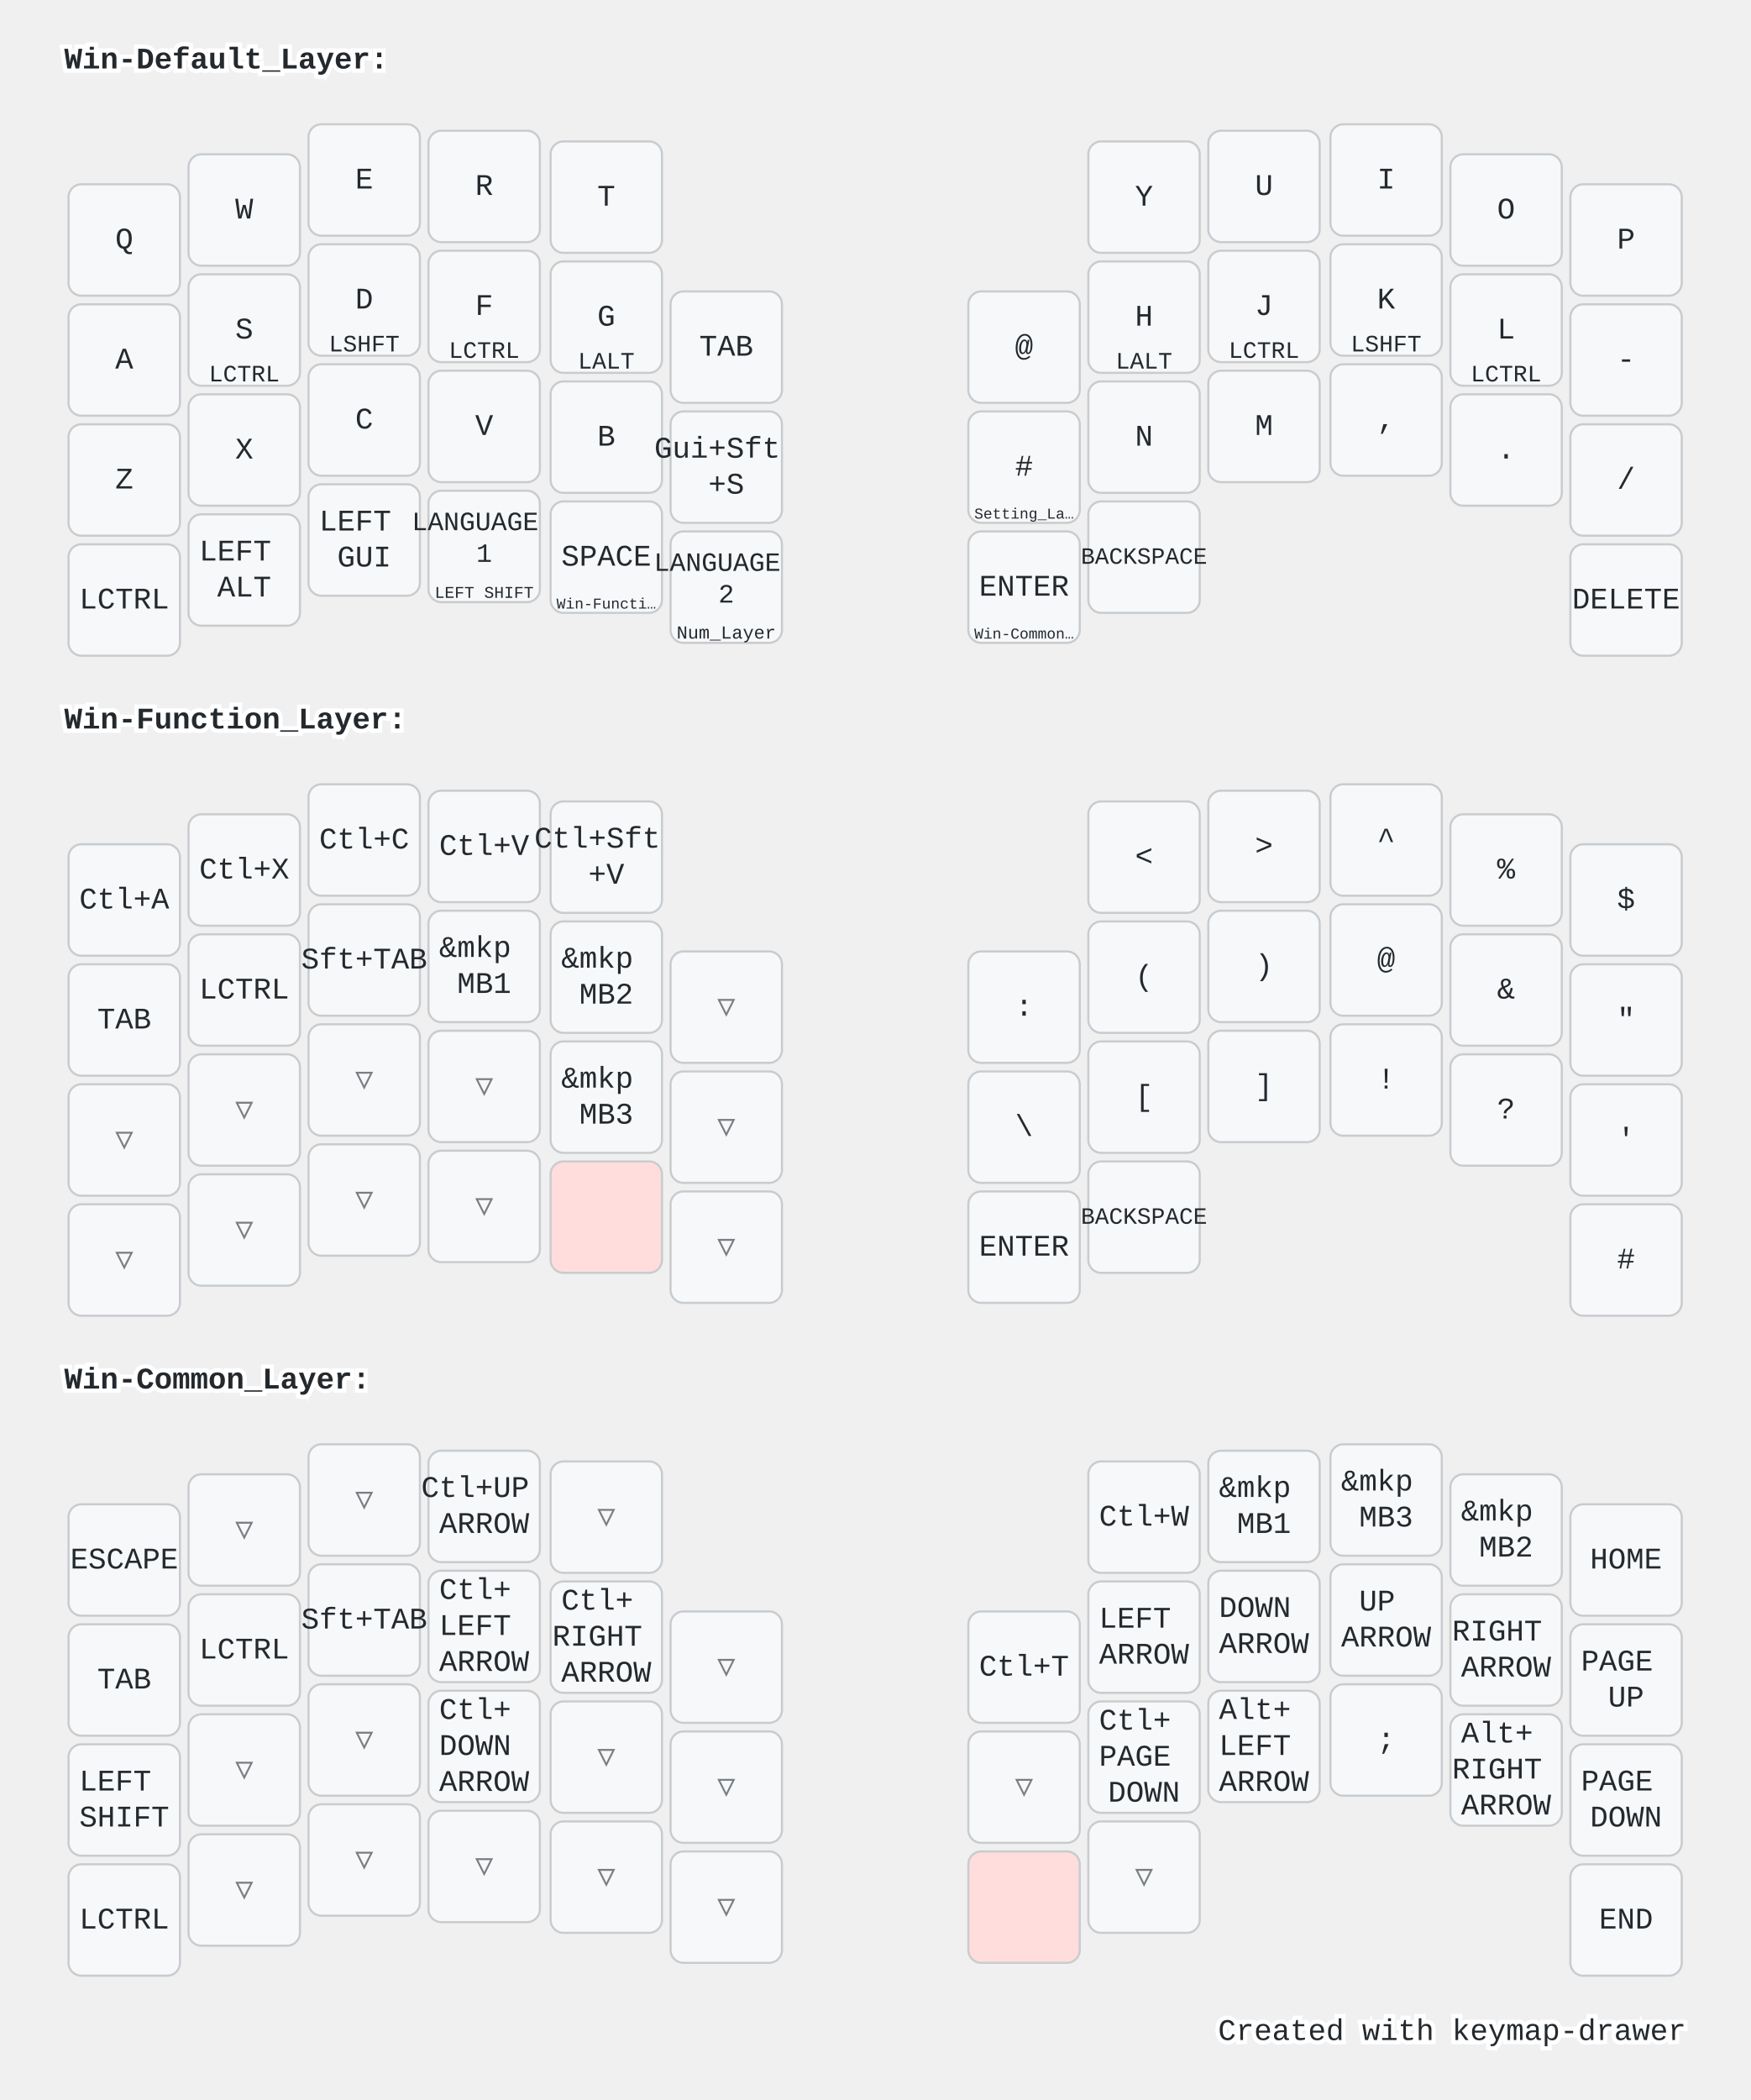
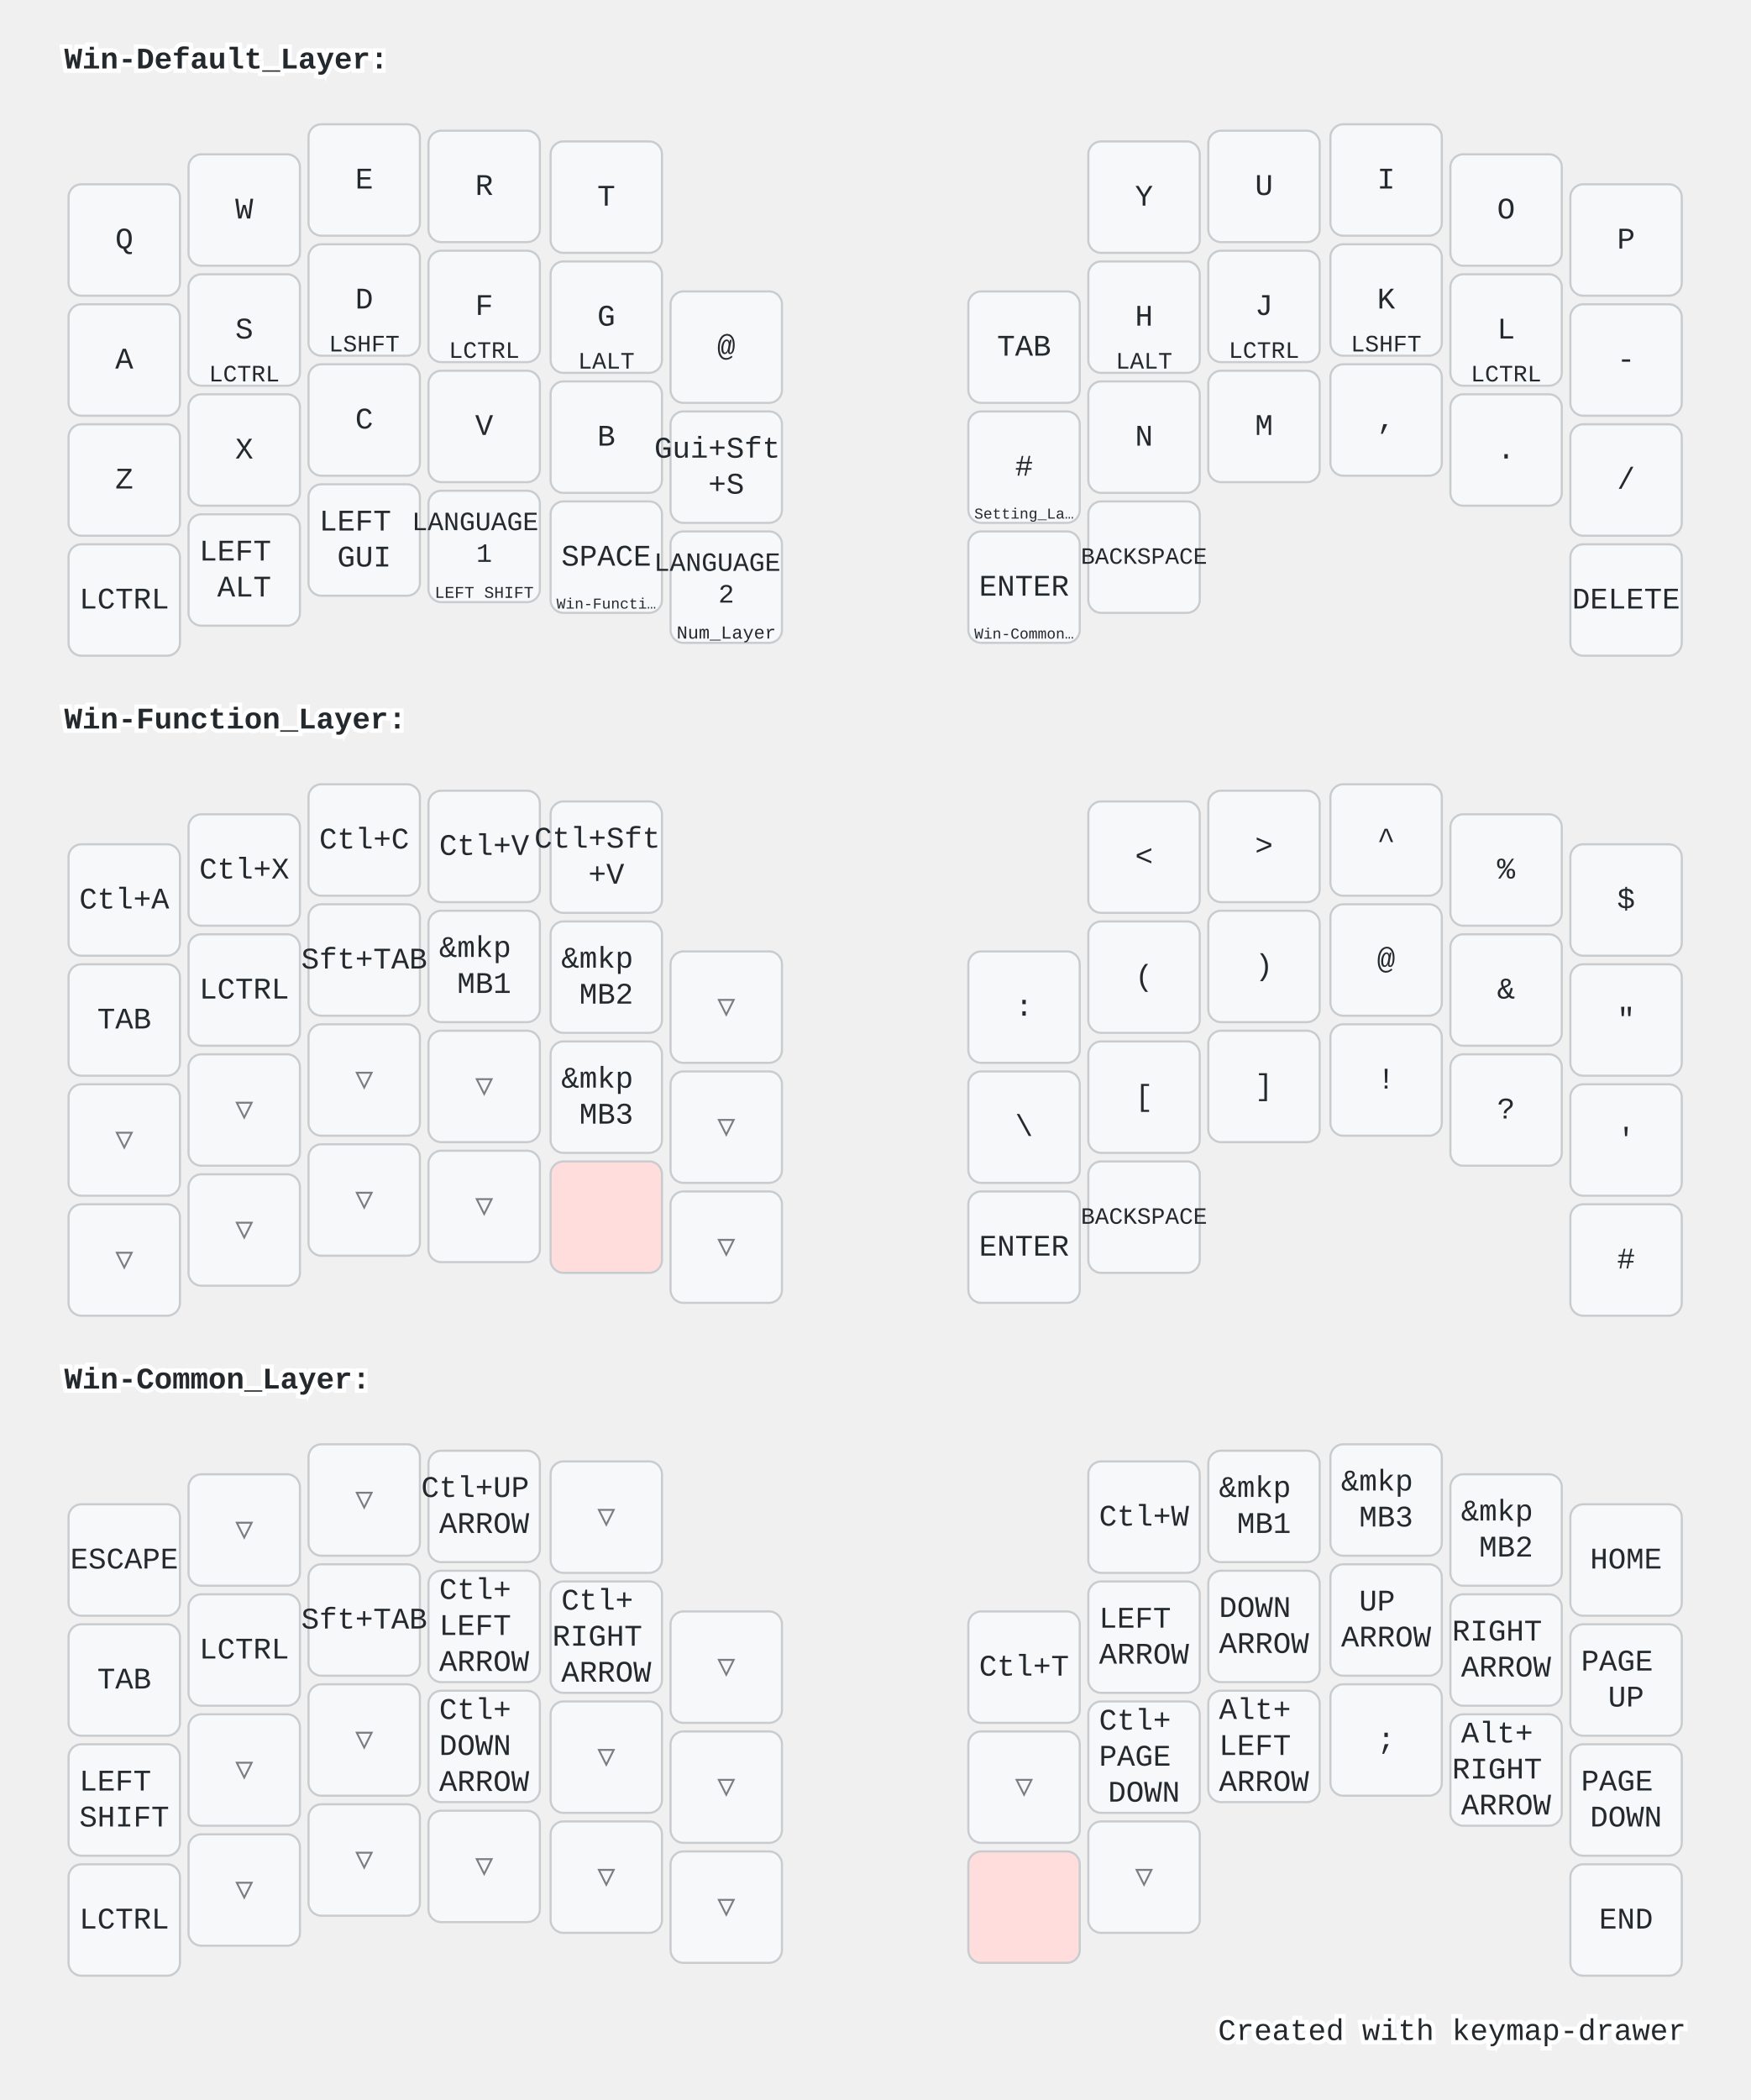
<svg xmlns="http://www.w3.org/2000/svg" width="817" height="980" viewBox="0 0 817 980" class="keymap">
  <style>/* inherit to force styles through use tags */
svg path {
    fill: inherit;
}

/* font and background color specifications */
svg.keymap {
    font-family: SFMono-Regular,Consolas,Liberation Mono,Menlo,monospace;
    font-size: 14px;
    font-kerning: normal;
    text-rendering: optimizeLegibility;
    fill: #24292e;
}

/* default key styling */
rect.key {
    fill: #f6f8fa;
}

rect.key, rect.combo {
    stroke: #c9cccf;
    stroke-width: 1;
}

/* default key side styling, only used is draw_key_sides is set */
rect.side {
    filter: brightness(90%);
}

/* color accent for combo boxes */
rect.combo, rect.combo-separate {
    fill: #cdf;
}

/* color accent for held keys */
rect.held, rect.combo.held {
    fill: #fdd;
}

/* color accent for ghost (optional) keys */
rect.ghost, rect.combo.ghost {
    stroke-dasharray: 4, 4;
    stroke-width: 2;
}

text {
    text-anchor: middle;
    dominant-baseline: middle;
}

/* styling for layer labels */
text.label {
    font-weight: bold;
    text-anchor: start;
    stroke: white;
    stroke-width: 4;
    paint-order: stroke;
}

/* styling for optional footer */
text.footer {
    text-anchor: end;
    dominant-baseline: auto;
    stroke: white;
    stroke-width: 4;
    paint-order: stroke;
}

/* styling for combo tap, and key non-tap label text */
text.combo, text.hold, text.shifted, text.left, text.right, text.tl, text.tr, text.bl, text.br {
    font-size: 11px;
}

text.hold, text.bl, text.br {
    text-anchor: middle;
    dominant-baseline: auto;
}

text.shifted, text.tl, text.tr {
    text-anchor: middle;
    dominant-baseline: hanging;
}

text.left, text.tl, text.bl {
    text-anchor: start;
}

text.right, text.tr, text.br {
    text-anchor: end;
}

text.layer-activator {
    text-decoration: underline;
}

/* styling for hold/shifted label text in combo box */
text.combo.hold, text.combo.shifted, text.combo.left, text.combo.right {
    font-size: 8px;
}

/* lighter symbol for transparent keys */
text.trans {
    fill: #7b7e81;
}

/* styling for combo dendrons */
path.combo {
    stroke-width: 1;
    stroke: gray;
    fill: none;
}

/* Start Tabler Icons Cleanup */
/* cannot use height/width with glyphs */
.icon-tabler &gt; path {
    fill: inherit;
    stroke: inherit;
    stroke-width: 2;
}
/* hide tabler's default box */
.icon-tabler &gt; path[stroke="none"][fill="none"] {
    visibility: hidden;
}
/* End Tabler Icons Cleanup */

@media (prefers-color-scheme: dark) {
svg.keymap { fill: #d1d6db; }
rect.key { fill: #3f4750; }
rect.key, rect.combo { stroke: #60666c; }
rect.combo, rect.combo-separate { fill: #1f3d7a; }
rect.held, rect.combo.held { fill: #854747; }
text.label, text.footer { stroke: black; }
text.trans { fill: #7e8184; }
path.combo { stroke: #7f7f7f; }

}</style>
  <g transform="translate(30, 0)" class="layer-Win-Default_Layer">
    <text x="0" y="28" class="label" id="Win-Default_Layer">Win-Default_Layer:</text>
    <g transform="translate(0, 56)">
      <g transform="translate(28, 56)" class="key keypos-0">
        <rect rx="6" ry="6" x="-26" y="-26" width="52" height="52" class="key" />
        <text x="0" y="0" class="key tap">Q</text>
      </g>
      <g transform="translate(84, 42)" class="key keypos-1">
        <rect rx="6" ry="6" x="-26" y="-26" width="52" height="52" class="key" />
        <text x="0" y="0" class="key tap">W</text>
      </g>
      <g transform="translate(140, 28)" class="key keypos-2">
        <rect rx="6" ry="6" x="-26" y="-26" width="52" height="52" class="key" />
        <text x="0" y="0" class="key tap">E</text>
      </g>
      <g transform="translate(196, 31)" class="key keypos-3">
        <rect rx="6" ry="6" x="-26" y="-26" width="52" height="52" class="key" />
        <text x="0" y="0" class="key tap">R</text>
      </g>
      <g transform="translate(253, 36)" class="key keypos-4">
        <rect rx="6" ry="6" x="-26" y="-26" width="52" height="52" class="key" />
        <text x="0" y="0" class="key tap">T</text>
      </g>
      <g transform="translate(504, 36)" class="key keypos-5">
        <rect rx="6" ry="6" x="-26" y="-26" width="52" height="52" class="key" />
        <text x="0" y="0" class="key tap">Y</text>
      </g>
      <g transform="translate(560, 31)" class="key keypos-6">
        <rect rx="6" ry="6" x="-26" y="-26" width="52" height="52" class="key" />
        <text x="0" y="0" class="key tap">U</text>
      </g>
      <g transform="translate(617, 28)" class="key keypos-7">
        <rect rx="6" ry="6" x="-26" y="-26" width="52" height="52" class="key" />
        <text x="0" y="0" class="key tap">I</text>
      </g>
      <g transform="translate(673, 42)" class="key keypos-8">
        <rect rx="6" ry="6" x="-26" y="-26" width="52" height="52" class="key" />
        <text x="0" y="0" class="key tap">O</text>
      </g>
      <g transform="translate(729, 56)" class="key keypos-9">
        <rect rx="6" ry="6" x="-26" y="-26" width="52" height="52" class="key" />
        <text x="0" y="0" class="key tap">P</text>
      </g>
      <g transform="translate(28, 112)" class="key keypos-10">
        <rect rx="6" ry="6" x="-26" y="-26" width="52" height="52" class="key" />
        <text x="0" y="0" class="key tap">A</text>
      </g>
      <g transform="translate(84, 98)" class="key keypos-11">
        <rect rx="6" ry="6" x="-26" y="-26" width="52" height="52" class="key" />
        <text x="0" y="0" class="key tap">S</text>
        <text x="0" y="24" class="key hold">LCTRL</text>
      </g>
      <g transform="translate(140, 84)" class="key keypos-12">
        <rect rx="6" ry="6" x="-26" y="-26" width="52" height="52" class="key" />
        <text x="0" y="0" class="key tap">D</text>
        <text x="0" y="24" class="key hold">LSHFT</text>
      </g>
      <g transform="translate(196, 87)" class="key keypos-13">
        <rect rx="6" ry="6" x="-26" y="-26" width="52" height="52" class="key" />
        <text x="0" y="0" class="key tap">F</text>
        <text x="0" y="24" class="key hold">LCTRL</text>
      </g>
      <g transform="translate(253, 92)" class="key keypos-14">
        <rect rx="6" ry="6" x="-26" y="-26" width="52" height="52" class="key" />
        <text x="0" y="0" class="key tap">G</text>
        <text x="0" y="24" class="key hold">LALT</text>
      </g>
      <g transform="translate(309, 106)" class="key keypos-15">
        <rect rx="6" ry="6" x="-26" y="-26" width="52" height="52" class="key" />
+         <text x="0" y="0" class="key tap">@</text>
+       </g>
+       <g transform="translate(448, 106)" class="key keypos-16">
+         <rect rx="6" ry="6" x="-26" y="-26" width="52" height="52" class="key" />
        <text x="0" y="0" class="key tap">TAB</text>
-       </g>
-       <g transform="translate(448, 106)" class="key keypos-16">
-         <rect rx="6" ry="6" x="-26" y="-26" width="52" height="52" class="key" />
-         <text x="0" y="0" class="key tap">@</text>
      </g>
      <g transform="translate(504, 92)" class="key keypos-17">
        <rect rx="6" ry="6" x="-26" y="-26" width="52" height="52" class="key" />
        <text x="0" y="0" class="key tap">H</text>
        <text x="0" y="24" class="key hold">LALT</text>
      </g>
      <g transform="translate(560, 87)" class="key keypos-18">
        <rect rx="6" ry="6" x="-26" y="-26" width="52" height="52" class="key" />
        <text x="0" y="0" class="key tap">J</text>
        <text x="0" y="24" class="key hold">LCTRL</text>
      </g>
      <g transform="translate(617, 84)" class="key keypos-19">
        <rect rx="6" ry="6" x="-26" y="-26" width="52" height="52" class="key" />
        <text x="0" y="0" class="key tap">K</text>
        <text x="0" y="24" class="key hold">LSHFT</text>
      </g>
      <g transform="translate(673, 98)" class="key keypos-20">
        <rect rx="6" ry="6" x="-26" y="-26" width="52" height="52" class="key" />
        <text x="0" y="0" class="key tap">L</text>
        <text x="0" y="24" class="key hold">LCTRL</text>
      </g>
      <g transform="translate(729, 112)" class="key keypos-21">
        <rect rx="6" ry="6" x="-26" y="-26" width="52" height="52" class="key" />
        <text x="0" y="0" class="key tap">-</text>
      </g>
      <g transform="translate(28, 168)" class="key keypos-22">
        <rect rx="6" ry="6" x="-26" y="-26" width="52" height="52" class="key" />
        <text x="0" y="0" class="key tap">Z</text>
      </g>
      <g transform="translate(84, 154)" class="key keypos-23">
        <rect rx="6" ry="6" x="-26" y="-26" width="52" height="52" class="key" />
        <text x="0" y="0" class="key tap">X</text>
      </g>
      <g transform="translate(140, 140)" class="key keypos-24">
        <rect rx="6" ry="6" x="-26" y="-26" width="52" height="52" class="key" />
        <text x="0" y="0" class="key tap">C</text>
      </g>
      <g transform="translate(196, 143)" class="key keypos-25">
        <rect rx="6" ry="6" x="-26" y="-26" width="52" height="52" class="key" />
        <text x="0" y="0" class="key tap">V</text>
      </g>
      <g transform="translate(253, 148)" class="key keypos-26">
        <rect rx="6" ry="6" x="-26" y="-26" width="52" height="52" class="key" />
        <text x="0" y="0" class="key tap">B</text>
      </g>
      <g transform="translate(309, 162)" class="key keypos-27">
        <rect rx="6" ry="6" x="-26" y="-26" width="52" height="52" class="key" />
        <text x="0" y="0" class="key tap">
          <tspan x="0" dy="-0.6em">Gui+Sft</tspan>
          <tspan x="0" dy="1.2em">+S</tspan>
        </text>
      </g>
      <g transform="translate(448, 162)" class="key keypos-28">
        <rect rx="6" ry="6" x="-26" y="-26" width="52" height="52" class="key" />
        <text x="0" y="0" class="key tap">#</text>
        <text x="0" y="24" class="key hold">
          <tspan style="font-size: 64%">Setting_La…</tspan>
        </text>
      </g>
      <g transform="translate(504, 148)" class="key keypos-29">
        <rect rx="6" ry="6" x="-26" y="-26" width="52" height="52" class="key" />
        <text x="0" y="0" class="key tap">N</text>
      </g>
      <g transform="translate(560, 143)" class="key keypos-30">
        <rect rx="6" ry="6" x="-26" y="-26" width="52" height="52" class="key" />
        <text x="0" y="0" class="key tap">M</text>
      </g>
      <g transform="translate(617, 140)" class="key keypos-31">
        <rect rx="6" ry="6" x="-26" y="-26" width="52" height="52" class="key" />
        <text x="0" y="0" class="key tap">,</text>
      </g>
      <g transform="translate(673, 154)" class="key keypos-32">
        <rect rx="6" ry="6" x="-26" y="-26" width="52" height="52" class="key" />
        <text x="0" y="0" class="key tap">.</text>
      </g>
      <g transform="translate(729, 168)" class="key keypos-33">
        <rect rx="6" ry="6" x="-26" y="-26" width="52" height="52" class="key" />
        <text x="0" y="0" class="key tap">/</text>
      </g>
      <g transform="translate(28, 224)" class="key keypos-34">
        <rect rx="6" ry="6" x="-26" y="-26" width="52" height="52" class="key" />
        <text x="0" y="0" class="key tap">LCTRL</text>
      </g>
      <g transform="translate(84, 210)" class="key keypos-35">
        <rect rx="6" ry="6" x="-26" y="-26" width="52" height="52" class="key" />
        <text x="0" y="0" class="key tap">
          <tspan x="0" dy="-0.6em">LEFT</tspan>
          <tspan x="0" dy="1.2em">ALT</tspan>
        </text>
      </g>
      <g transform="translate(140, 196)" class="key keypos-36">
        <rect rx="6" ry="6" x="-26" y="-26" width="52" height="52" class="key" />
        <text x="0" y="0" class="key tap">
          <tspan x="0" dy="-0.6em">LEFT</tspan>
          <tspan x="0" dy="1.2em">GUI</tspan>
        </text>
      </g>
      <g transform="translate(196, 199)" class="key keypos-37">
        <rect rx="6" ry="6" x="-26" y="-26" width="52" height="52" class="key" />
        <text x="0" y="0" class="key tap">
          <tspan x="0" dy="-0.9em" style="font-size: 88%">LANGUAGE</tspan>
          <tspan x="0" dy="1.2em" style="font-size: 88%">1</tspan>
        </text>
        <text x="0" y="24" class="key hold">
          <tspan style="font-size: 70%">LEFT SHIFT</tspan>
        </text>
      </g>
      <g transform="translate(253, 204)" class="key keypos-38">
        <rect rx="6" ry="6" x="-26" y="-26" width="52" height="52" class="key" />
        <text x="0" y="0" class="key tap">SPACE</text>
        <a href="#Win-Function_Layer">
          <text x="0" y="24" class="key hold layer-activator">
            <tspan style="font-size: 64%">Win-Functi…</tspan>
          </text>
        </a>
      </g>
      <g transform="translate(309, 218)" class="key keypos-39">
        <rect rx="6" ry="6" x="-26" y="-26" width="52" height="52" class="key" />
        <text x="0" y="0" class="key tap">
          <tspan x="0" dy="-0.9em" style="font-size: 88%">LANGUAGE</tspan>
          <tspan x="0" dy="1.2em" style="font-size: 88%">2</tspan>
        </text>
        <text x="0" y="24" class="key hold">
          <tspan style="font-size: 78%">Num_Layer</tspan>
        </text>
      </g>
      <g transform="translate(448, 218)" class="key keypos-40">
        <rect rx="6" ry="6" x="-26" y="-26" width="52" height="52" class="key" />
        <text x="0" y="0" class="key tap">ENTER</text>
        <a href="#Win-Common_Layer">
          <text x="0" y="24" class="key hold layer-activator">
            <tspan style="font-size: 64%">Win-Common…</tspan>
          </text>
        </a>
      </g>
      <g transform="translate(504, 204)" class="key keypos-41">
        <rect rx="6" ry="6" x="-26" y="-26" width="52" height="52" class="key" />
        <text x="0" y="0" class="key tap">
          <tspan style="font-size: 78%">BACKSPACE</tspan>
        </text>
      </g>
      <g transform="translate(729, 224)" class="key keypos-42">
        <rect rx="6" ry="6" x="-26" y="-26" width="52" height="52" class="key" />
        <text x="0" y="0" class="key tap">DELETE</text>
      </g>
    </g>
  </g>
  <g transform="translate(30, 308)" class="layer-Win-Function_Layer">
    <text x="0" y="28" class="label" id="Win-Function_Layer">Win-Function_Layer:</text>
    <g transform="translate(0, 56)">
      <g transform="translate(28, 56)" class="key keypos-0">
        <rect rx="6" ry="6" x="-26" y="-26" width="52" height="52" class="key" />
        <text x="0" y="0" class="key tap">Ctl+A</text>
      </g>
      <g transform="translate(84, 42)" class="key keypos-1">
        <rect rx="6" ry="6" x="-26" y="-26" width="52" height="52" class="key" />
        <text x="0" y="0" class="key tap">Ctl+X</text>
      </g>
      <g transform="translate(140, 28)" class="key keypos-2">
        <rect rx="6" ry="6" x="-26" y="-26" width="52" height="52" class="key" />
        <text x="0" y="0" class="key tap">Ctl+C</text>
      </g>
      <g transform="translate(196, 31)" class="key keypos-3">
        <rect rx="6" ry="6" x="-26" y="-26" width="52" height="52" class="key" />
        <text x="0" y="0" class="key tap">Ctl+V</text>
      </g>
      <g transform="translate(253, 36)" class="key keypos-4">
        <rect rx="6" ry="6" x="-26" y="-26" width="52" height="52" class="key" />
        <text x="0" y="0" class="key tap">
          <tspan x="0" dy="-0.6em">Ctl+Sft</tspan>
          <tspan x="0" dy="1.2em">+V</tspan>
        </text>
      </g>
      <g transform="translate(504, 36)" class="key keypos-5">
        <rect rx="6" ry="6" x="-26" y="-26" width="52" height="52" class="key" />
        <text x="0" y="0" class="key tap">&lt;</text>
      </g>
      <g transform="translate(560, 31)" class="key keypos-6">
        <rect rx="6" ry="6" x="-26" y="-26" width="52" height="52" class="key" />
        <text x="0" y="0" class="key tap">&gt;</text>
      </g>
      <g transform="translate(617, 28)" class="key keypos-7">
        <rect rx="6" ry="6" x="-26" y="-26" width="52" height="52" class="key" />
        <text x="0" y="0" class="key tap">^</text>
      </g>
      <g transform="translate(673, 42)" class="key keypos-8">
        <rect rx="6" ry="6" x="-26" y="-26" width="52" height="52" class="key" />
        <text x="0" y="0" class="key tap">%</text>
      </g>
      <g transform="translate(729, 56)" class="key keypos-9">
        <rect rx="6" ry="6" x="-26" y="-26" width="52" height="52" class="key" />
        <text x="0" y="0" class="key tap">$</text>
      </g>
      <g transform="translate(28, 112)" class="key keypos-10">
        <rect rx="6" ry="6" x="-26" y="-26" width="52" height="52" class="key" />
        <text x="0" y="0" class="key tap">TAB</text>
      </g>
      <g transform="translate(84, 98)" class="key keypos-11">
        <rect rx="6" ry="6" x="-26" y="-26" width="52" height="52" class="key" />
        <text x="0" y="0" class="key tap">LCTRL</text>
      </g>
      <g transform="translate(140, 84)" class="key keypos-12">
        <rect rx="6" ry="6" x="-26" y="-26" width="52" height="52" class="key" />
        <text x="0" y="0" class="key tap">Sft+TAB</text>
      </g>
      <g transform="translate(196, 87)" class="key keypos-13">
        <rect rx="6" ry="6" x="-26" y="-26" width="52" height="52" class="key" />
        <text x="0" y="0" class="key tap">
          <tspan x="0" dy="-0.6em">&amp;mkp</tspan>
          <tspan x="0" dy="1.2em">MB1</tspan>
        </text>
      </g>
      <g transform="translate(253, 92)" class="key keypos-14">
        <rect rx="6" ry="6" x="-26" y="-26" width="52" height="52" class="key" />
        <text x="0" y="0" class="key tap">
          <tspan x="0" dy="-0.6em">&amp;mkp</tspan>
          <tspan x="0" dy="1.2em">MB2</tspan>
        </text>
      </g>
      <g transform="translate(309, 106)" class="key trans keypos-15">
        <rect rx="6" ry="6" x="-26" y="-26" width="52" height="52" class="key trans" />
        <text x="0" y="0" class="key trans tap">▽</text>
      </g>
      <g transform="translate(448, 106)" class="key keypos-16">
        <rect rx="6" ry="6" x="-26" y="-26" width="52" height="52" class="key" />
        <text x="0" y="0" class="key tap">:</text>
      </g>
      <g transform="translate(504, 92)" class="key keypos-17">
        <rect rx="6" ry="6" x="-26" y="-26" width="52" height="52" class="key" />
        <text x="0" y="0" class="key tap">(</text>
      </g>
      <g transform="translate(560, 87)" class="key keypos-18">
        <rect rx="6" ry="6" x="-26" y="-26" width="52" height="52" class="key" />
        <text x="0" y="0" class="key tap">)</text>
      </g>
      <g transform="translate(617, 84)" class="key keypos-19">
        <rect rx="6" ry="6" x="-26" y="-26" width="52" height="52" class="key" />
        <text x="0" y="0" class="key tap">@</text>
      </g>
      <g transform="translate(673, 98)" class="key keypos-20">
        <rect rx="6" ry="6" x="-26" y="-26" width="52" height="52" class="key" />
        <text x="0" y="0" class="key tap">&amp;</text>
      </g>
      <g transform="translate(729, 112)" class="key keypos-21">
        <rect rx="6" ry="6" x="-26" y="-26" width="52" height="52" class="key" />
        <text x="0" y="0" class="key tap">"</text>
      </g>
      <g transform="translate(28, 168)" class="key trans keypos-22">
        <rect rx="6" ry="6" x="-26" y="-26" width="52" height="52" class="key trans" />
        <text x="0" y="0" class="key trans tap">▽</text>
      </g>
      <g transform="translate(84, 154)" class="key trans keypos-23">
        <rect rx="6" ry="6" x="-26" y="-26" width="52" height="52" class="key trans" />
        <text x="0" y="0" class="key trans tap">▽</text>
      </g>
      <g transform="translate(140, 140)" class="key trans keypos-24">
        <rect rx="6" ry="6" x="-26" y="-26" width="52" height="52" class="key trans" />
        <text x="0" y="0" class="key trans tap">▽</text>
      </g>
      <g transform="translate(196, 143)" class="key trans keypos-25">
        <rect rx="6" ry="6" x="-26" y="-26" width="52" height="52" class="key trans" />
        <text x="0" y="0" class="key trans tap">▽</text>
      </g>
      <g transform="translate(253, 148)" class="key keypos-26">
        <rect rx="6" ry="6" x="-26" y="-26" width="52" height="52" class="key" />
        <text x="0" y="0" class="key tap">
          <tspan x="0" dy="-0.6em">&amp;mkp</tspan>
          <tspan x="0" dy="1.2em">MB3</tspan>
        </text>
      </g>
      <g transform="translate(309, 162)" class="key trans keypos-27">
        <rect rx="6" ry="6" x="-26" y="-26" width="52" height="52" class="key trans" />
        <text x="0" y="0" class="key trans tap">▽</text>
      </g>
      <g transform="translate(448, 162)" class="key keypos-28">
        <rect rx="6" ry="6" x="-26" y="-26" width="52" height="52" class="key" />
        <text x="0" y="0" class="key tap">\</text>
      </g>
      <g transform="translate(504, 148)" class="key keypos-29">
        <rect rx="6" ry="6" x="-26" y="-26" width="52" height="52" class="key" />
        <text x="0" y="0" class="key tap">[</text>
      </g>
      <g transform="translate(560, 143)" class="key keypos-30">
        <rect rx="6" ry="6" x="-26" y="-26" width="52" height="52" class="key" />
        <text x="0" y="0" class="key tap">]</text>
      </g>
      <g transform="translate(617, 140)" class="key keypos-31">
        <rect rx="6" ry="6" x="-26" y="-26" width="52" height="52" class="key" />
        <text x="0" y="0" class="key tap">!</text>
      </g>
      <g transform="translate(673, 154)" class="key keypos-32">
        <rect rx="6" ry="6" x="-26" y="-26" width="52" height="52" class="key" />
        <text x="0" y="0" class="key tap">?</text>
      </g>
      <g transform="translate(729, 168)" class="key keypos-33">
        <rect rx="6" ry="6" x="-26" y="-26" width="52" height="52" class="key" />
        <text x="0" y="0" class="key tap">'</text>
      </g>
      <g transform="translate(28, 224)" class="key trans keypos-34">
        <rect rx="6" ry="6" x="-26" y="-26" width="52" height="52" class="key trans" />
        <text x="0" y="0" class="key trans tap">▽</text>
      </g>
      <g transform="translate(84, 210)" class="key trans keypos-35">
        <rect rx="6" ry="6" x="-26" y="-26" width="52" height="52" class="key trans" />
        <text x="0" y="0" class="key trans tap">▽</text>
      </g>
      <g transform="translate(140, 196)" class="key trans keypos-36">
        <rect rx="6" ry="6" x="-26" y="-26" width="52" height="52" class="key trans" />
        <text x="0" y="0" class="key trans tap">▽</text>
      </g>
      <g transform="translate(196, 199)" class="key trans keypos-37">
        <rect rx="6" ry="6" x="-26" y="-26" width="52" height="52" class="key trans" />
        <text x="0" y="0" class="key trans tap">▽</text>
      </g>
      <g transform="translate(253, 204)" class="key held keypos-38">
        <rect rx="6" ry="6" x="-26" y="-26" width="52" height="52" class="key held" />
      </g>
      <g transform="translate(309, 218)" class="key trans keypos-39">
        <rect rx="6" ry="6" x="-26" y="-26" width="52" height="52" class="key trans" />
        <text x="0" y="0" class="key trans tap">▽</text>
      </g>
      <g transform="translate(448, 218)" class="key keypos-40">
        <rect rx="6" ry="6" x="-26" y="-26" width="52" height="52" class="key" />
        <text x="0" y="0" class="key tap">ENTER</text>
      </g>
      <g transform="translate(504, 204)" class="key keypos-41">
        <rect rx="6" ry="6" x="-26" y="-26" width="52" height="52" class="key" />
        <text x="0" y="0" class="key tap">
          <tspan style="font-size: 78%">BACKSPACE</tspan>
        </text>
      </g>
      <g transform="translate(729, 224)" class="key keypos-42">
        <rect rx="6" ry="6" x="-26" y="-26" width="52" height="52" class="key" />
        <text x="0" y="0" class="key tap">#</text>
      </g>
    </g>
  </g>
  <g transform="translate(30, 616)" class="layer-Win-Common_Layer">
    <text x="0" y="28" class="label" id="Win-Common_Layer">Win-Common_Layer:</text>
    <g transform="translate(0, 56)">
      <g transform="translate(28, 56)" class="key keypos-0">
        <rect rx="6" ry="6" x="-26" y="-26" width="52" height="52" class="key" />
        <text x="0" y="0" class="key tap">ESCAPE</text>
      </g>
      <g transform="translate(84, 42)" class="key trans keypos-1">
        <rect rx="6" ry="6" x="-26" y="-26" width="52" height="52" class="key trans" />
        <text x="0" y="0" class="key trans tap">▽</text>
      </g>
      <g transform="translate(140, 28)" class="key trans keypos-2">
        <rect rx="6" ry="6" x="-26" y="-26" width="52" height="52" class="key trans" />
        <text x="0" y="0" class="key trans tap">▽</text>
      </g>
      <g transform="translate(196, 31)" class="key keypos-3">
        <rect rx="6" ry="6" x="-26" y="-26" width="52" height="52" class="key" />
        <text x="0" y="0" class="key tap">
          <tspan x="0" dy="-0.6em">Ctl+UP</tspan>
          <tspan x="0" dy="1.2em">ARROW</tspan>
        </text>
      </g>
      <g transform="translate(253, 36)" class="key trans keypos-4">
        <rect rx="6" ry="6" x="-26" y="-26" width="52" height="52" class="key trans" />
        <text x="0" y="0" class="key trans tap">▽</text>
      </g>
      <g transform="translate(504, 36)" class="key keypos-5">
        <rect rx="6" ry="6" x="-26" y="-26" width="52" height="52" class="key" />
        <text x="0" y="0" class="key tap">Ctl+W</text>
      </g>
      <g transform="translate(560, 31)" class="key keypos-6">
        <rect rx="6" ry="6" x="-26" y="-26" width="52" height="52" class="key" />
        <text x="0" y="0" class="key tap">
          <tspan x="0" dy="-0.6em">&amp;mkp</tspan>
          <tspan x="0" dy="1.2em">MB1</tspan>
        </text>
      </g>
      <g transform="translate(617, 28)" class="key keypos-7">
        <rect rx="6" ry="6" x="-26" y="-26" width="52" height="52" class="key" />
        <text x="0" y="0" class="key tap">
          <tspan x="0" dy="-0.6em">&amp;mkp</tspan>
          <tspan x="0" dy="1.2em">MB3</tspan>
        </text>
      </g>
      <g transform="translate(673, 42)" class="key keypos-8">
        <rect rx="6" ry="6" x="-26" y="-26" width="52" height="52" class="key" />
        <text x="0" y="0" class="key tap">
          <tspan x="0" dy="-0.6em">&amp;mkp</tspan>
          <tspan x="0" dy="1.2em">MB2</tspan>
        </text>
      </g>
      <g transform="translate(729, 56)" class="key keypos-9">
        <rect rx="6" ry="6" x="-26" y="-26" width="52" height="52" class="key" />
        <text x="0" y="0" class="key tap">HOME</text>
      </g>
      <g transform="translate(28, 112)" class="key keypos-10">
        <rect rx="6" ry="6" x="-26" y="-26" width="52" height="52" class="key" />
        <text x="0" y="0" class="key tap">TAB</text>
      </g>
      <g transform="translate(84, 98)" class="key keypos-11">
        <rect rx="6" ry="6" x="-26" y="-26" width="52" height="52" class="key" />
        <text x="0" y="0" class="key tap">LCTRL</text>
      </g>
      <g transform="translate(140, 84)" class="key keypos-12">
        <rect rx="6" ry="6" x="-26" y="-26" width="52" height="52" class="key" />
        <text x="0" y="0" class="key tap">Sft+TAB</text>
      </g>
      <g transform="translate(196, 87)" class="key keypos-13">
        <rect rx="6" ry="6" x="-26" y="-26" width="52" height="52" class="key" />
        <text x="0" y="0" class="key tap">
          <tspan x="0" dy="-1.2em">Ctl+</tspan>
          <tspan x="0" dy="1.2em">LEFT</tspan>
          <tspan x="0" dy="1.2em">ARROW</tspan>
        </text>
      </g>
      <g transform="translate(253, 92)" class="key keypos-14">
        <rect rx="6" ry="6" x="-26" y="-26" width="52" height="52" class="key" />
        <text x="0" y="0" class="key tap">
          <tspan x="0" dy="-1.2em">Ctl+</tspan>
          <tspan x="0" dy="1.2em">RIGHT</tspan>
          <tspan x="0" dy="1.2em">ARROW</tspan>
        </text>
      </g>
      <g transform="translate(309, 106)" class="key trans keypos-15">
        <rect rx="6" ry="6" x="-26" y="-26" width="52" height="52" class="key trans" />
        <text x="0" y="0" class="key trans tap">▽</text>
      </g>
      <g transform="translate(448, 106)" class="key keypos-16">
        <rect rx="6" ry="6" x="-26" y="-26" width="52" height="52" class="key" />
        <text x="0" y="0" class="key tap">Ctl+T</text>
      </g>
      <g transform="translate(504, 92)" class="key keypos-17">
        <rect rx="6" ry="6" x="-26" y="-26" width="52" height="52" class="key" />
        <text x="0" y="0" class="key tap">
          <tspan x="0" dy="-0.6em">LEFT</tspan>
          <tspan x="0" dy="1.2em">ARROW</tspan>
        </text>
      </g>
      <g transform="translate(560, 87)" class="key keypos-18">
        <rect rx="6" ry="6" x="-26" y="-26" width="52" height="52" class="key" />
        <text x="0" y="0" class="key tap">
          <tspan x="0" dy="-0.6em">DOWN</tspan>
          <tspan x="0" dy="1.2em">ARROW</tspan>
        </text>
      </g>
      <g transform="translate(617, 84)" class="key keypos-19">
        <rect rx="6" ry="6" x="-26" y="-26" width="52" height="52" class="key" />
        <text x="0" y="0" class="key tap">
          <tspan x="0" dy="-0.6em">UP</tspan>
          <tspan x="0" dy="1.2em">ARROW</tspan>
        </text>
      </g>
      <g transform="translate(673, 98)" class="key keypos-20">
        <rect rx="6" ry="6" x="-26" y="-26" width="52" height="52" class="key" />
        <text x="0" y="0" class="key tap">
          <tspan x="0" dy="-0.6em">RIGHT</tspan>
          <tspan x="0" dy="1.2em">ARROW</tspan>
        </text>
      </g>
      <g transform="translate(729, 112)" class="key keypos-21">
        <rect rx="6" ry="6" x="-26" y="-26" width="52" height="52" class="key" />
        <text x="0" y="0" class="key tap">
          <tspan x="0" dy="-0.6em">PAGE</tspan>
          <tspan x="0" dy="1.2em">UP</tspan>
        </text>
      </g>
      <g transform="translate(28, 168)" class="key keypos-22">
        <rect rx="6" ry="6" x="-26" y="-26" width="52" height="52" class="key" />
        <text x="0" y="0" class="key tap">
          <tspan x="0" dy="-0.6em">LEFT</tspan>
          <tspan x="0" dy="1.2em">SHIFT</tspan>
        </text>
      </g>
      <g transform="translate(84, 154)" class="key trans keypos-23">
        <rect rx="6" ry="6" x="-26" y="-26" width="52" height="52" class="key trans" />
        <text x="0" y="0" class="key trans tap">▽</text>
      </g>
      <g transform="translate(140, 140)" class="key trans keypos-24">
        <rect rx="6" ry="6" x="-26" y="-26" width="52" height="52" class="key trans" />
        <text x="0" y="0" class="key trans tap">▽</text>
      </g>
      <g transform="translate(196, 143)" class="key keypos-25">
        <rect rx="6" ry="6" x="-26" y="-26" width="52" height="52" class="key" />
        <text x="0" y="0" class="key tap">
          <tspan x="0" dy="-1.2em">Ctl+</tspan>
          <tspan x="0" dy="1.2em">DOWN</tspan>
          <tspan x="0" dy="1.2em">ARROW</tspan>
        </text>
      </g>
      <g transform="translate(253, 148)" class="key trans keypos-26">
        <rect rx="6" ry="6" x="-26" y="-26" width="52" height="52" class="key trans" />
        <text x="0" y="0" class="key trans tap">▽</text>
      </g>
      <g transform="translate(309, 162)" class="key trans keypos-27">
        <rect rx="6" ry="6" x="-26" y="-26" width="52" height="52" class="key trans" />
        <text x="0" y="0" class="key trans tap">▽</text>
      </g>
      <g transform="translate(448, 162)" class="key trans keypos-28">
        <rect rx="6" ry="6" x="-26" y="-26" width="52" height="52" class="key trans" />
        <text x="0" y="0" class="key trans tap">▽</text>
      </g>
      <g transform="translate(504, 148)" class="key keypos-29">
        <rect rx="6" ry="6" x="-26" y="-26" width="52" height="52" class="key" />
        <text x="0" y="0" class="key tap">
          <tspan x="0" dy="-1.2em">Ctl+</tspan>
          <tspan x="0" dy="1.2em">PAGE</tspan>
          <tspan x="0" dy="1.2em">DOWN</tspan>
        </text>
      </g>
      <g transform="translate(560, 143)" class="key keypos-30">
        <rect rx="6" ry="6" x="-26" y="-26" width="52" height="52" class="key" />
        <text x="0" y="0" class="key tap">
          <tspan x="0" dy="-1.2em">Alt+</tspan>
          <tspan x="0" dy="1.2em">LEFT</tspan>
          <tspan x="0" dy="1.2em">ARROW</tspan>
        </text>
      </g>
      <g transform="translate(617, 140)" class="key keypos-31">
        <rect rx="6" ry="6" x="-26" y="-26" width="52" height="52" class="key" />
        <text x="0" y="0" class="key tap">;</text>
      </g>
      <g transform="translate(673, 154)" class="key keypos-32">
        <rect rx="6" ry="6" x="-26" y="-26" width="52" height="52" class="key" />
        <text x="0" y="0" class="key tap">
          <tspan x="0" dy="-1.2em">Alt+</tspan>
          <tspan x="0" dy="1.2em">RIGHT</tspan>
          <tspan x="0" dy="1.2em">ARROW</tspan>
        </text>
      </g>
      <g transform="translate(729, 168)" class="key keypos-33">
        <rect rx="6" ry="6" x="-26" y="-26" width="52" height="52" class="key" />
        <text x="0" y="0" class="key tap">
          <tspan x="0" dy="-0.6em">PAGE</tspan>
          <tspan x="0" dy="1.2em">DOWN</tspan>
        </text>
      </g>
      <g transform="translate(28, 224)" class="key keypos-34">
        <rect rx="6" ry="6" x="-26" y="-26" width="52" height="52" class="key" />
        <text x="0" y="0" class="key tap">LCTRL</text>
      </g>
      <g transform="translate(84, 210)" class="key trans keypos-35">
        <rect rx="6" ry="6" x="-26" y="-26" width="52" height="52" class="key trans" />
        <text x="0" y="0" class="key trans tap">▽</text>
      </g>
      <g transform="translate(140, 196)" class="key trans keypos-36">
        <rect rx="6" ry="6" x="-26" y="-26" width="52" height="52" class="key trans" />
        <text x="0" y="0" class="key trans tap">▽</text>
      </g>
      <g transform="translate(196, 199)" class="key trans keypos-37">
        <rect rx="6" ry="6" x="-26" y="-26" width="52" height="52" class="key trans" />
        <text x="0" y="0" class="key trans tap">▽</text>
      </g>
      <g transform="translate(253, 204)" class="key trans keypos-38">
        <rect rx="6" ry="6" x="-26" y="-26" width="52" height="52" class="key trans" />
        <text x="0" y="0" class="key trans tap">▽</text>
      </g>
      <g transform="translate(309, 218)" class="key trans keypos-39">
        <rect rx="6" ry="6" x="-26" y="-26" width="52" height="52" class="key trans" />
        <text x="0" y="0" class="key trans tap">▽</text>
      </g>
      <g transform="translate(448, 218)" class="key held keypos-40">
        <rect rx="6" ry="6" x="-26" y="-26" width="52" height="52" class="key held" />
      </g>
      <g transform="translate(504, 204)" class="key trans keypos-41">
        <rect rx="6" ry="6" x="-26" y="-26" width="52" height="52" class="key trans" />
        <text x="0" y="0" class="key trans tap">▽</text>
      </g>
      <g transform="translate(729, 224)" class="key keypos-42">
        <rect rx="6" ry="6" x="-26" y="-26" width="52" height="52" class="key" />
        <text x="0" y="0" class="key tap">END</text>
      </g>
    </g>
  </g>
  <text x="787.0" y="952.0" class="footer">Created with <a href="https://github.com/caksoylar/keymap-drawer">keymap-drawer</a>
  </text>
</svg>
